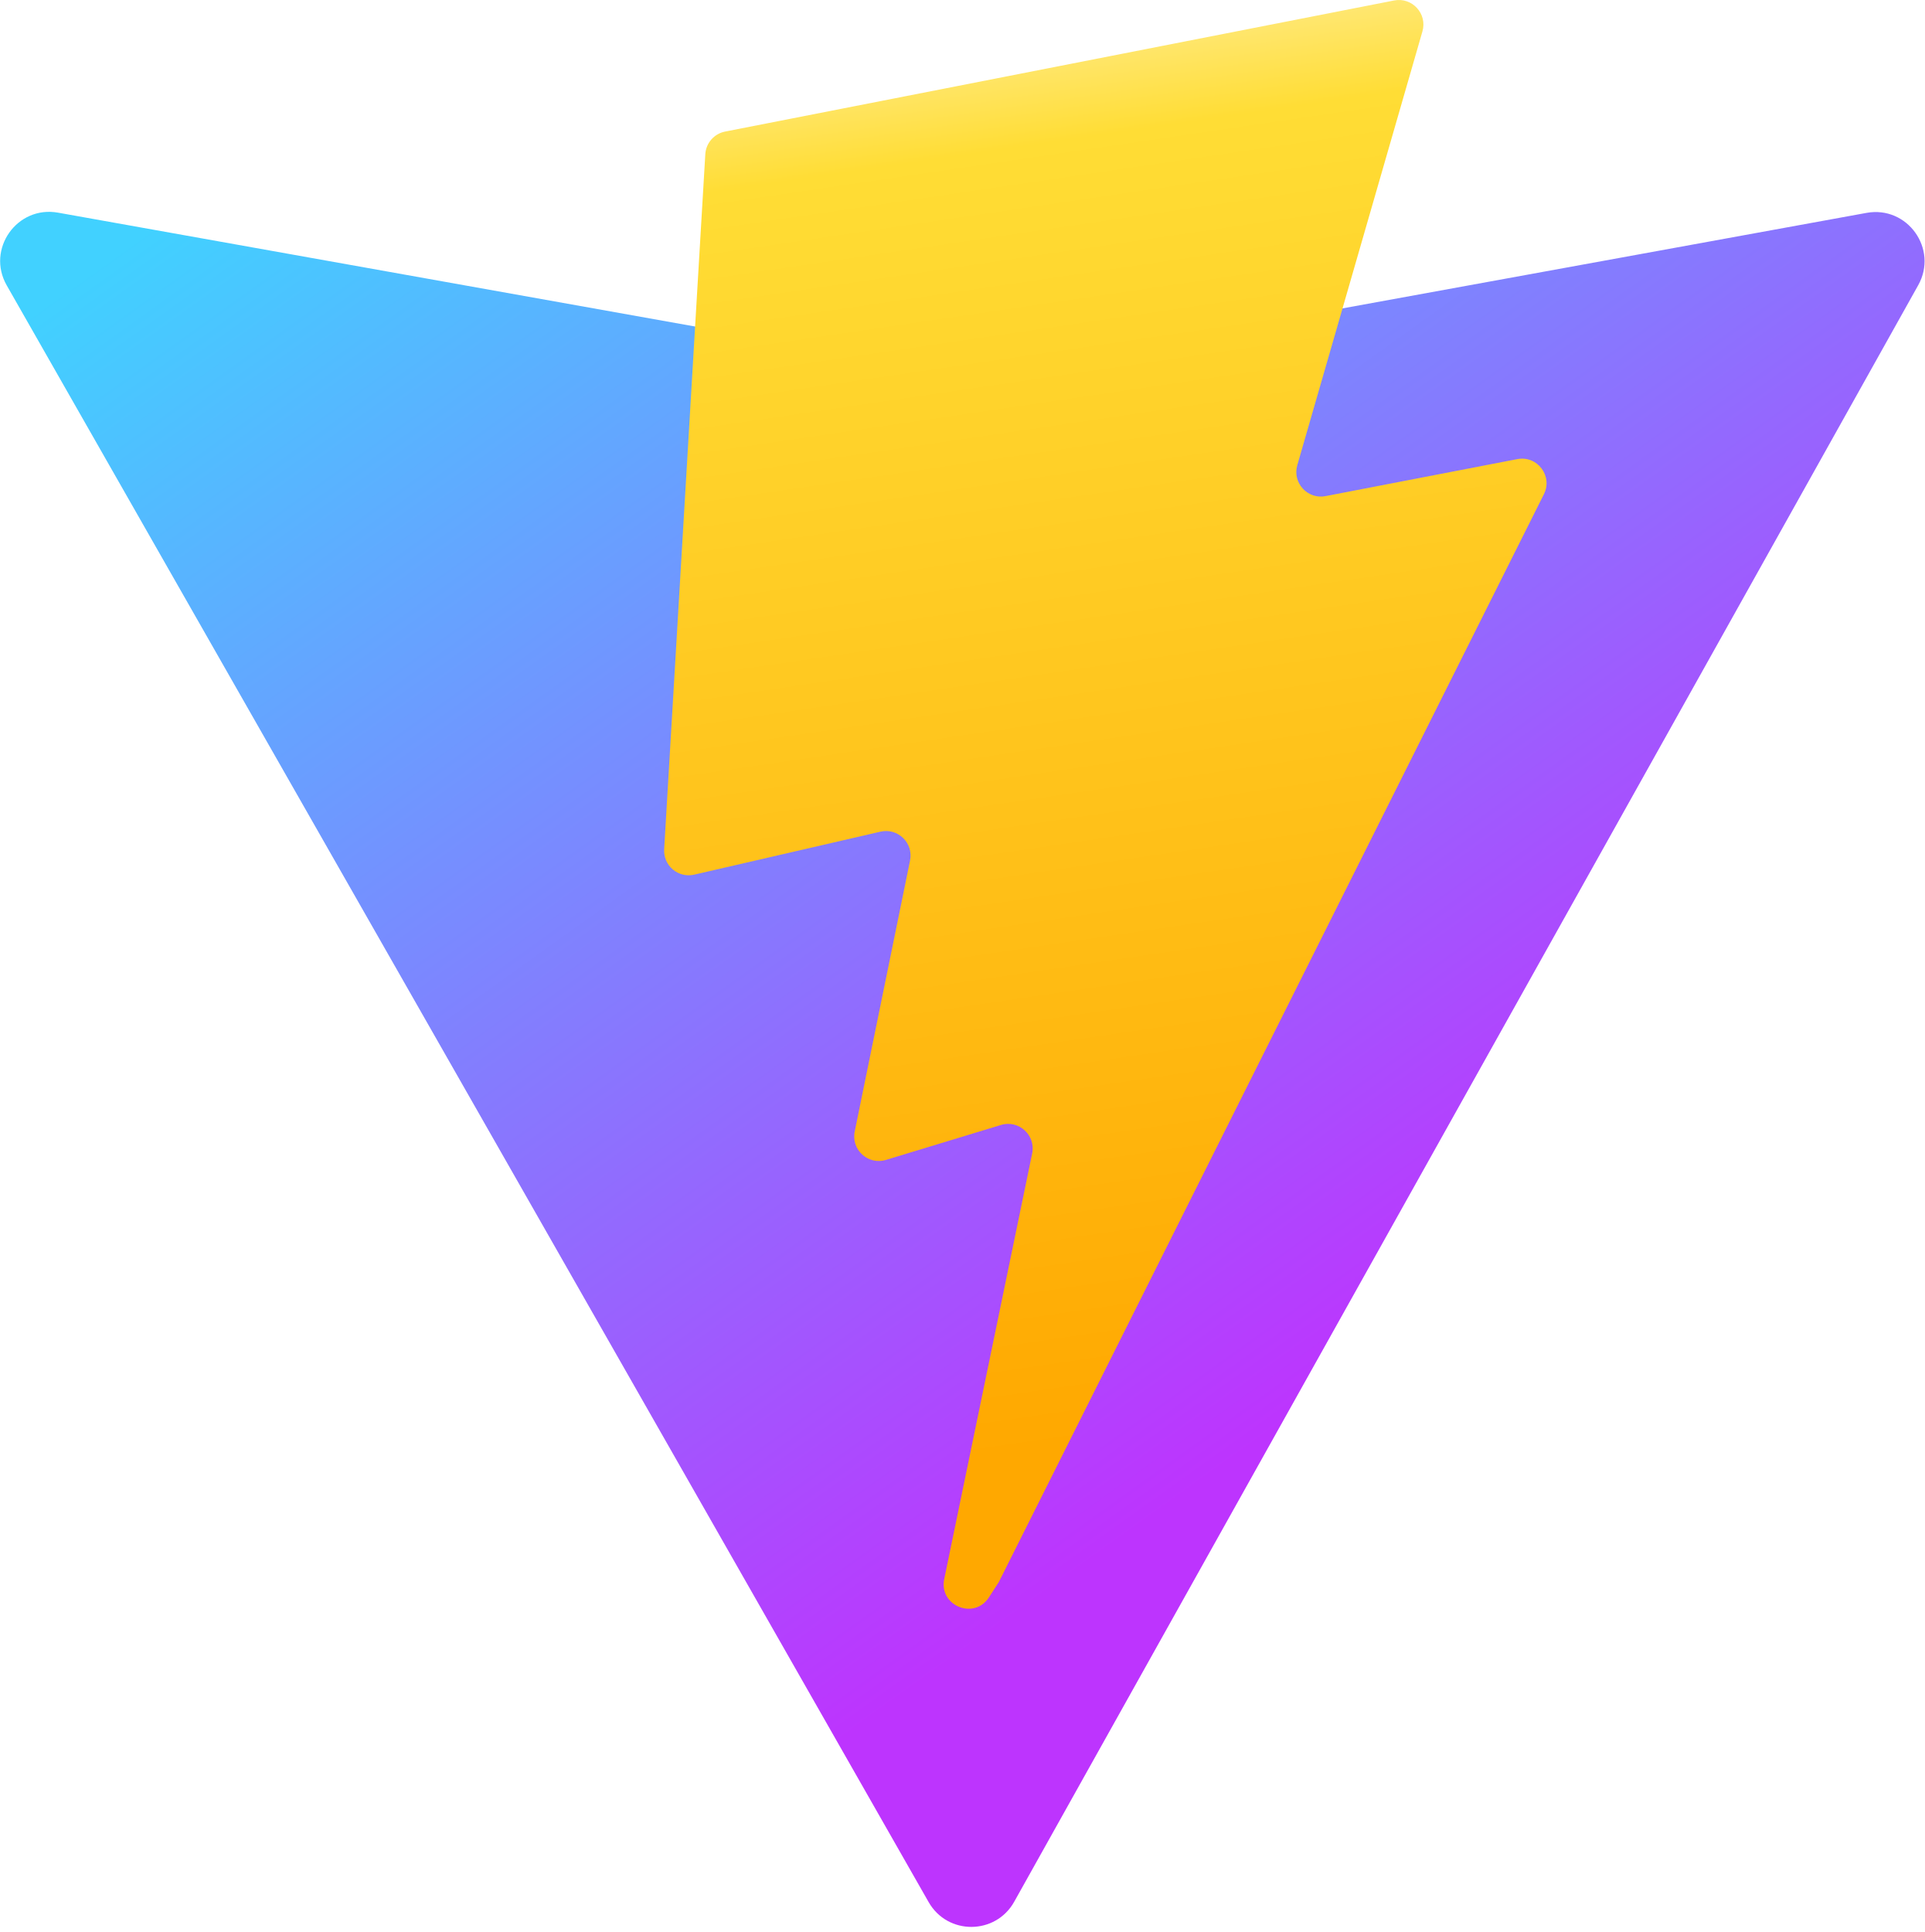
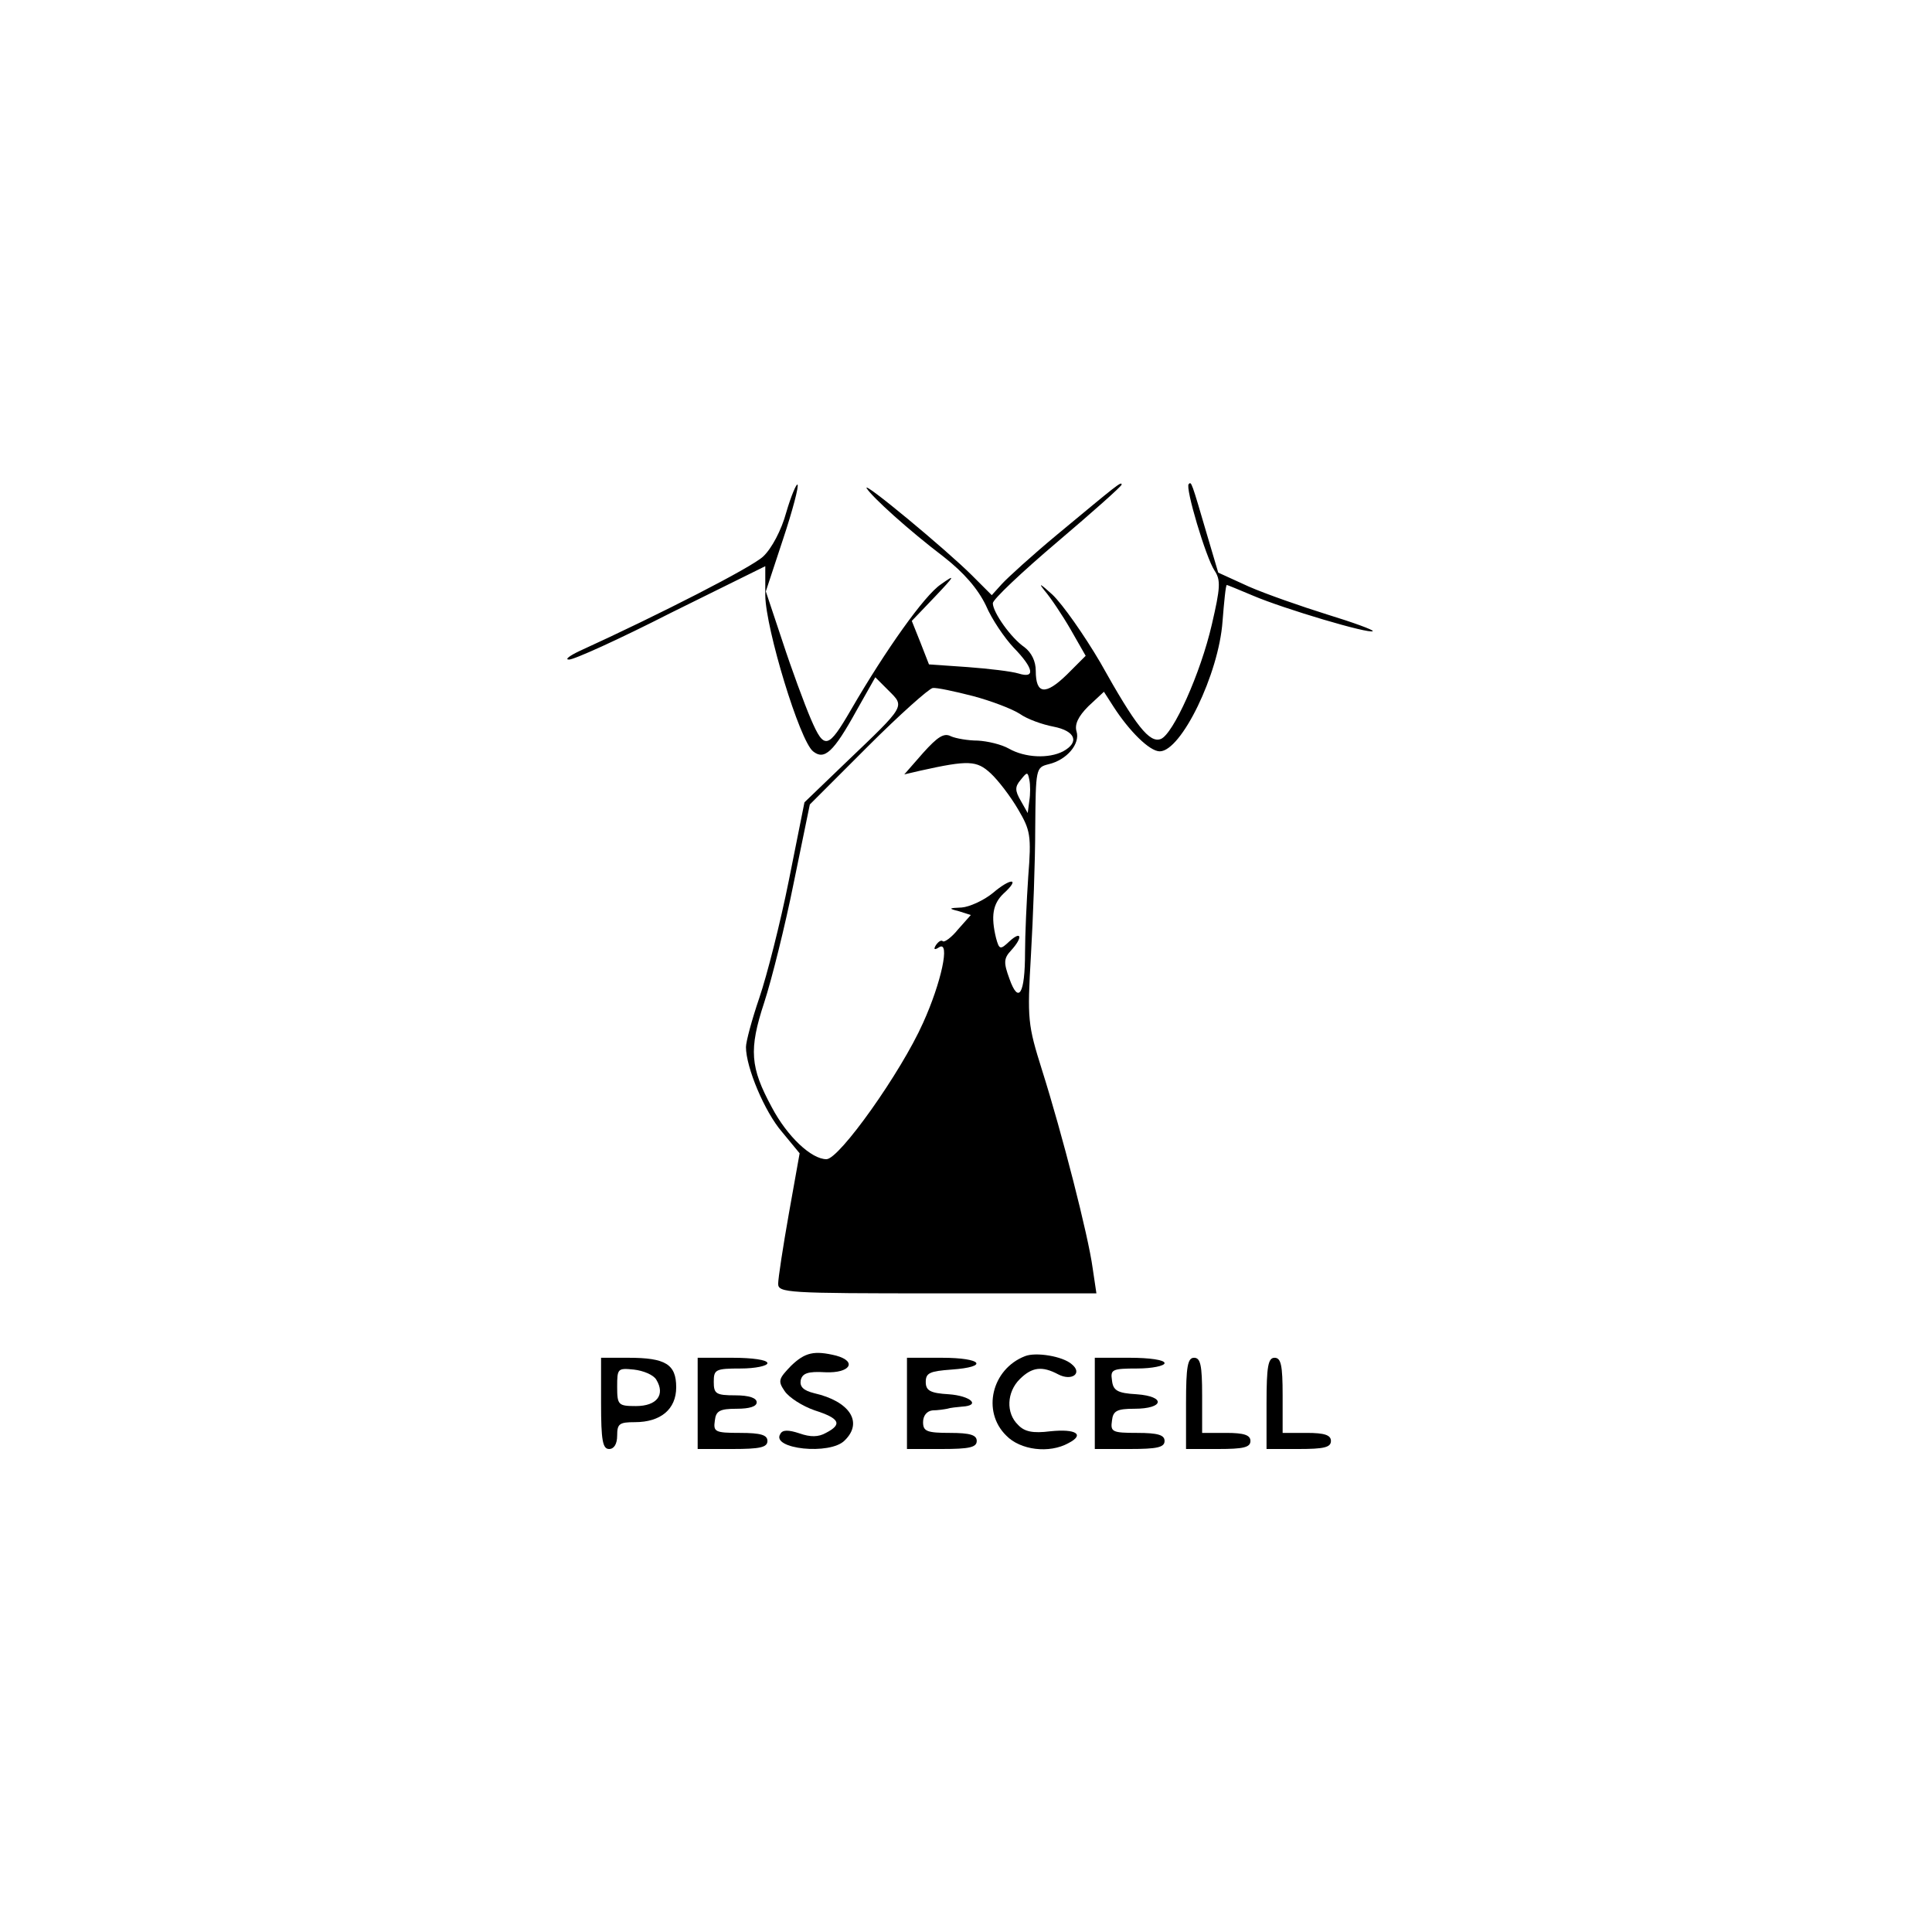
- <svg xmlns="http://www.w3.org/2000/svg" aria-hidden="true" role="img" class="iconify iconify--logos" width="31.88" height="32" preserveAspectRatio="xMidYMid meet" viewBox="0 0 256 257">
-   <defs>
-     <linearGradient id="IconifyId1813088fe1fbc01fb466" x1="-.828%" x2="57.636%" y1="7.652%" y2="78.411%">
-       <stop offset="0%" stop-color="#41D1FF" />
-       <stop offset="100%" stop-color="#BD34FE" />
-     </linearGradient>
-     <linearGradient id="IconifyId1813088fe1fbc01fb467" x1="43.376%" x2="50.316%" y1="2.242%" y2="89.03%">
-       <stop offset="0%" stop-color="#FFEA83" />
-       <stop offset="8.333%" stop-color="#FFDD35" />
-       <stop offset="100%" stop-color="#FFA800" />
-     </linearGradient>
-   </defs>
-   <path fill="url(#IconifyId1813088fe1fbc01fb466)" d="M255.153 37.938L134.897 252.976c-2.483 4.44-8.862 4.466-11.382.048L.875 37.958c-2.746-4.814 1.371-10.646 6.827-9.67l120.385 21.517a6.537 6.537 0 0 0 2.322-.004l117.867-21.483c5.438-.991 9.574 4.796 6.877 9.62Z" />
-   <path fill="url(#IconifyId1813088fe1fbc01fb467)" d="M185.432.063L96.44 17.501a3.268 3.268 0 0 0-2.634 3.014l-5.474 92.456a3.268 3.268 0 0 0 3.997 3.378l24.777-5.718c2.318-.535 4.413 1.507 3.936 3.838l-7.361 36.047c-.495 2.426 1.782 4.5 4.151 3.78l15.304-4.649c2.372-.72 4.652 1.36 4.15 3.788l-11.698 56.621c-.732 3.542 3.979 5.473 5.943 2.437l1.313-2.028l72.516-144.72c1.215-2.423-.88-5.186-3.54-4.672l-25.505 4.922c-2.396.462-4.435-1.77-3.759-4.114l16.646-57.705c.677-2.35-1.37-4.583-3.769-4.113Z" />
+ <svg xmlns="http://www.w3.org/2000/svg" version="1.0" width="360pt" height="360pt" viewBox="0 0 360 360" preserveAspectRatio="xMidYMid meet">
+   <g transform="translate(0,360) scale(0.1,-0.1)" fill="#000000" stroke="none">
+     <path d="M1465 2645 c-9 -33 -27 -67 -43 -82 -21 -20 -193 -108 -342 -176 -19 -9 -28 -16 -20 -16 8 -1 94 38 190 87 l176 87 0 -55 c1 -62 64 -270 89 -290 21 -17 38 -2 81 76 l35 62 25 -25 c30 -30 32 -27 -79 -133 l-78 -75 -29 -145 c-16 -80 -41 -178 -55 -219 -14 -41 -25 -82 -25 -92 0 -38 35 -121 67 -158 l33 -40 -20 -112 c-11 -62 -20 -121 -20 -131 0 -17 16 -18 296 -18 l297 0 -7 47 c-8 60 -57 251 -94 368 -27 86 -28 95 -21 215 4 69 8 176 8 237 1 111 1 113 25 119 34 8 59 38 52 61 -4 13 3 28 22 47 l29 27 18 -28 c29 -45 67 -83 86 -83 40 0 110 144 117 242 3 38 6 68 8 68 1 0 23 -9 49 -20 56 -24 217 -72 223 -66 2 2 -36 16 -85 31 -48 15 -114 38 -146 52 l-57 26 -21 71 c-29 99 -29 99 -34 94 -7 -6 32 -137 48 -161 12 -18 11 -32 -5 -101 -21 -91 -72 -204 -95 -213 -21 -8 -46 23 -113 143 -30 51 -70 108 -89 126 -22 20 -27 23 -15 8 12 -14 34 -47 49 -73 l28 -49 -35 -35 c-40 -39 -58 -37 -58 7 0 18 -8 34 -21 44 -25 17 -59 65 -59 82 0 7 54 58 120 114 66 56 120 104 120 107 0 7 -9 -1 -120 -93 -47 -39 -93 -81 -103 -92 l-19 -21 -37 37 c-47 47 -206 179 -196 162 11 -17 77 -77 144 -128 37 -29 63 -59 78 -90 11 -26 35 -61 52 -79 37 -38 41 -58 9 -48 -13 4 -55 9 -95 12 l-72 5 -16 41 -16 40 43 45 c38 40 39 43 11 23 -30 -20 -102 -121 -167 -233 -43 -74 -50 -76 -75 -18 -12 28 -36 93 -53 145 l-31 93 32 97 c18 54 30 100 27 102 -2 2 -12 -21 -21 -52z m348 -342 c34 -9 73 -24 87 -33 14 -10 42 -20 63 -24 41 -8 49 -29 18 -46 -27 -14 -71 -12 -101 5 -14 8 -40 14 -58 15 -18 0 -41 4 -50 8 -13 7 -25 -1 -52 -31 l-35 -40 30 7 c90 20 105 19 131 -5 14 -13 37 -43 51 -67 23 -39 25 -49 19 -125 -3 -45 -6 -109 -6 -142 0 -77 -12 -97 -29 -49 -11 30 -11 38 3 53 22 24 20 38 -3 17 -17 -16 -19 -16 -25 6 -10 41 -6 64 14 83 32 29 14 30 -20 1 -17 -14 -44 -26 -58 -27 -25 -1 -25 -2 -5 -7 l22 -7 -24 -27 c-12 -15 -25 -24 -28 -22 -3 3 -8 0 -13 -7 -5 -8 -3 -10 6 -4 21 13 4 -66 -30 -141 -41 -92 -156 -254 -180 -254 -28 0 -73 42 -102 97 -40 74 -43 107 -14 195 14 43 39 143 55 223 l30 146 108 108 c59 59 114 108 121 109 7 1 40 -6 75 -15z m105 -195 l-3 -23 -13 23 c-11 19 -11 26 0 39 12 15 13 15 16 0 2 -9 2 -27 0 -39z" />
+     <path d="M1474 1055 c-23 -24 -25 -28 -12 -47 8 -12 33 -28 56 -36 47 -15 52 -26 21 -42 -14 -8 -29 -8 -49 -1 -21 7 -32 7 -36 -1 -18 -28 93 -40 120 -12 35 34 9 73 -57 88 -20 5 -27 12 -25 24 3 13 13 17 46 15 46 -2 60 20 20 31 -41 10 -58 6 -84 -19z" />
+     <path d="M1910 1073 c-62 -24 -81 -103 -35 -148 26 -27 80 -34 116 -14 31 16 14 27 -34 22 -32 -4 -48 -1 -60 12 -23 22 -21 61 3 85 23 23 42 25 72 9 25 -13 46 2 25 19 -17 15 -67 23 -87 15z" />
+     <path d="M1120 985 c0 -69 3 -85 15 -85 9 0 15 9 15 25 0 22 4 25 33 25 48 0 77 24 77 65 0 43 -20 55 -89 55 l-51 0 0 -85z m103 44 c17 -28 1 -49 -38 -49 -33 0 -35 2 -35 36 0 34 1 35 31 32 18 -2 37 -10 42 -19z" />
+     <path d="M1300 985 l0 -85 65 0 c51 0 65 3 65 15 0 11 -12 15 -51 15 -47 0 -50 2 -47 23 2 18 9 22 41 22 23 0 37 4 37 12 0 8 -14 13 -40 13 -36 0 -40 3 -40 25 0 23 3 25 50 25 28 0 50 5 50 10 0 6 -28 10 -65 10 l-65 0 0 -85z" />
+     <path d="M1690 985 l0 -85 65 0 c51 0 65 3 65 15 0 11 -12 15 -50 15 -43 0 -50 3 -50 20 0 12 7 21 18 22 9 0 22 2 27 3 6 2 18 3 28 4 35 2 16 20 -25 23 -35 2 -43 7 -43 23 0 17 8 20 48 23 71 5 57 22 -18 22 l-65 0 0 -85z" />
+     <path d="M2040 985 l0 -85 65 0 c51 0 65 3 65 15 0 11 -12 15 -51 15 -47 0 -50 2 -47 23 2 18 9 22 42 22 55 0 59 23 4 27 -36 2 -44 7 -46 26 -3 20 0 22 47 22 28 0 51 5 51 10 0 6 -28 10 -65 10 l-65 0 0 -85z" />
+     <path d="M2210 985 l0 -85 60 0 c47 0 60 3 60 15 0 11 -12 15 -45 15 l-45 0 0 70 c0 56 -3 70 -15 70 -12 0 -15 -16 -15 -85z" />
+     <path d="M2360 985 l0 -85 60 0 c47 0 60 3 60 15 0 11 -12 15 -45 15 l-45 0 0 70 c0 56 -3 70 -15 70 -12 0 -15 -16 -15 -85z" />
+   </g>
</svg>
